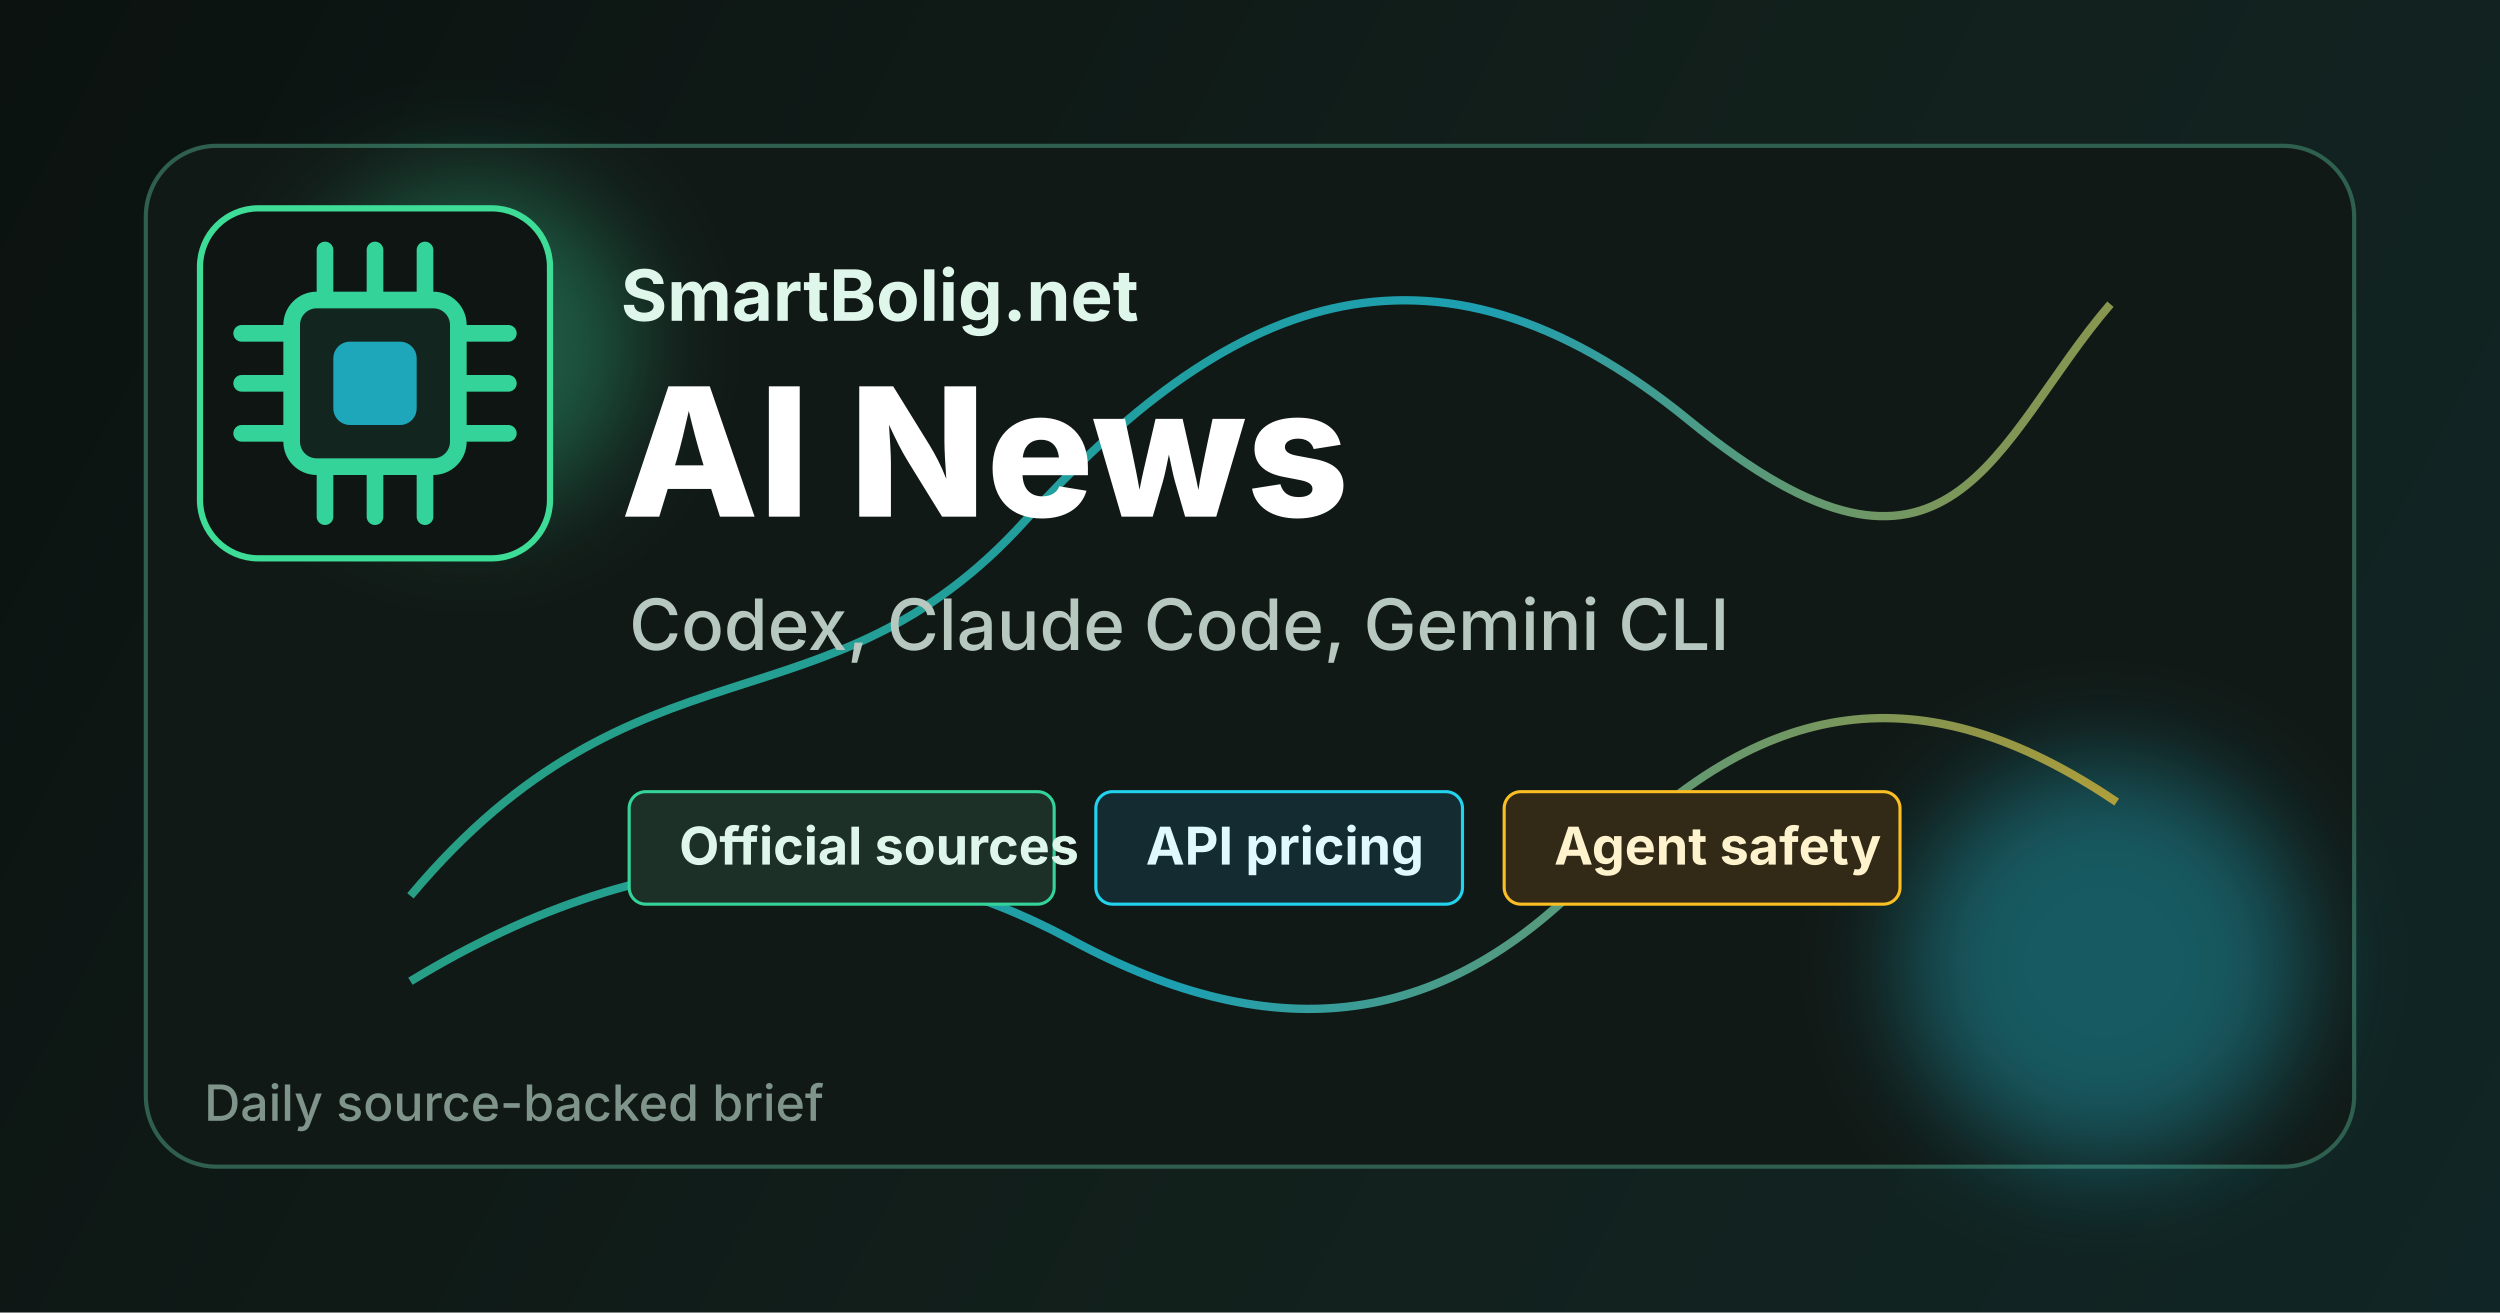
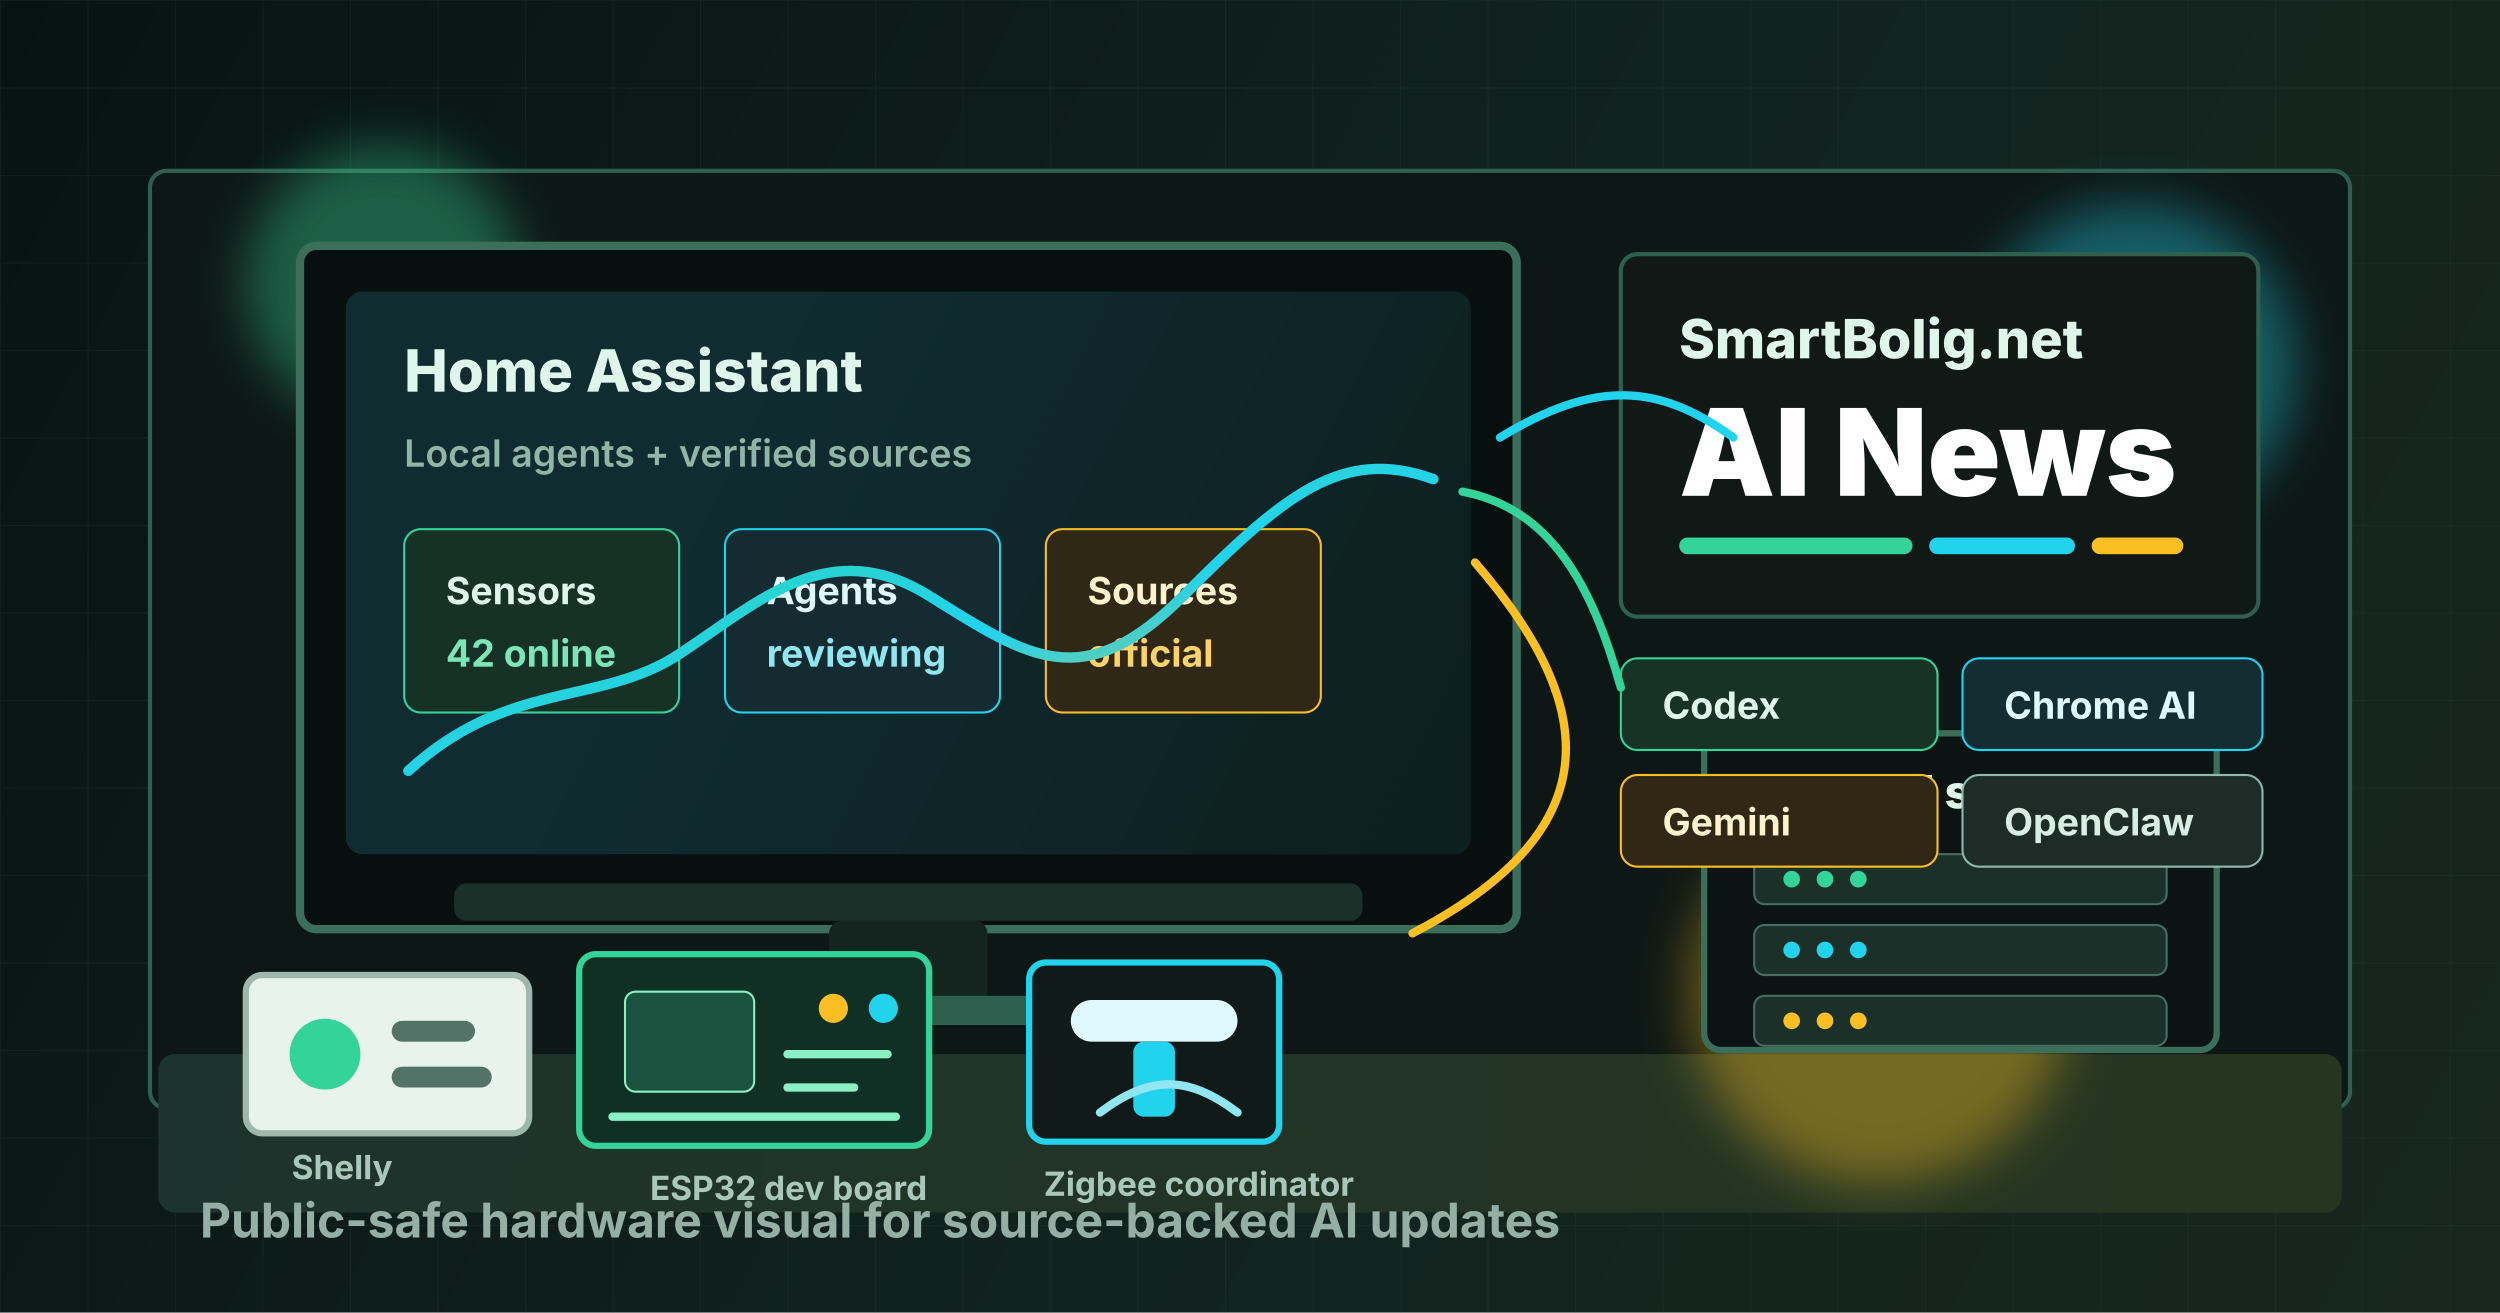
<svg xmlns="http://www.w3.org/2000/svg" viewBox="0 0 1200 630" role="img" aria-labelledby="title desc">
  <defs>
    <linearGradient id="bg" x1="0" y1="0" x2="1200" y2="630" gradientUnits="userSpaceOnUse">
-       <stop offset="0" stop-color="#0b1210" />
-       <stop offset="0.58" stop-color="#12201c" />
-       <stop offset="1" stop-color="#102525" />
+       <stop offset="0" stop-color="#071311" />
+       <stop offset="0.54" stop-color="#11231f" />
+       <stop offset="1" stop-color="#17271d" />
    </linearGradient>
-     <linearGradient id="accent" x1="196" y1="138" x2="1004" y2="492" gradientUnits="userSpaceOnUse">
+     <linearGradient id="desk" x1="80" y1="502" x2="1120" y2="610" gradientUnits="userSpaceOnUse">
+       <stop offset="0" stop-color="#1d332d" />
+       <stop offset="1" stop-color="#26351f" />
+     </linearGradient>
+     <linearGradient id="screen" x1="180" y1="126" x2="706" y2="392" gradientUnits="userSpaceOnUse">
+       <stop offset="0" stop-color="#102c31" />
+       <stop offset="1" stop-color="#0c1917" />
+     </linearGradient>
+     <linearGradient id="accent" x1="0" y1="0" x2="1" y2="1">
      <stop offset="0" stop-color="#34d399" />
-       <stop offset="0.54" stop-color="#22d3ee" />
+       <stop offset="0.55" stop-color="#22d3ee" />
      <stop offset="1" stop-color="#fbbf24" />
    </linearGradient>
-     <filter id="softGlow" x="-30%" y="-30%" width="160%" height="160%">
-       <feGaussianBlur stdDeviation="24" />
+     <filter id="glow" x="-20%" y="-20%" width="140%" height="140%">
+       <feGaussianBlur stdDeviation="12" />
    </filter>
+     <pattern id="grid" width="42" height="42" patternUnits="userSpaceOnUse">
+       <path d="M42 0H0v42" fill="none" stroke="#254338" stroke-width="1" opacity="0.35" />
+     </pattern>
  </defs>
  <rect width="1200" height="630" fill="url(#bg)" />
-   <rect x="70" y="70" width="1060" height="490" rx="34" fill="#111916" stroke="#2f5f4e" stroke-width="2" />
-   <g opacity="0.35" filter="url(#softGlow)">
-     <circle cx="226" cy="166" r="80" fill="#34d399" />
-     <circle cx="1010" cy="462" r="96" fill="#22d3ee" />
+   <rect width="1200" height="630" fill="url(#grid)" opacity="0.7" />
+   <rect x="72" y="82" width="1056" height="450" rx="8" fill="#0d1715" stroke="#2f5f4e" stroke-width="2" />
+   <rect x="76" y="506" width="1048" height="76" rx="8" fill="url(#desk)" />
+   <g opacity="0.38" filter="url(#glow)">
+     <circle cx="184" cy="136" r="66" fill="#34d399" />
+     <circle cx="1024" cy="176" r="78" fill="#22d3ee" />
+     <circle cx="902" cy="476" r="92" fill="#fbbf24" />
  </g>
-   <g fill="none" stroke="url(#accent)" stroke-width="4" opacity="0.72">
-     <path d="M197 430C306 300 397 355 492 250S685 99 811 202s146 9 202-56" />
-     <path d="M197 471c120-73 226-69 317-20 100 54 180 42 252-34 80-84 157-95 250-32" />
+   <g transform="translate(144 118)">
+     <rect x="0" y="0" width="584" height="328" rx="8" fill="#08100f" stroke="#3b6f5b" stroke-width="4" />
+     <rect x="22" y="22" width="540" height="270" rx="8" fill="url(#screen)" />
+     <rect x="74" y="306" width="436" height="18" rx="6" fill="#1b3029" />
+     <rect x="254" y="324" width="76" height="44" rx="6" fill="#14241f" />
+     <rect x="204" y="360" width="176" height="14" rx="7" fill="#2f5f4e" />
+     <text x="50" y="70" fill="#dff7ea" font-family="Inter, Arial, sans-serif" font-size="28" font-weight="800" letter-spacing="0">Home Assistant</text>
+     <text x="50" y="106" fill="#91b5a6" font-family="Inter, Arial, sans-serif" font-size="18" font-weight="600" letter-spacing="0">Local agents + verified sources</text>
+     <g font-family="Inter, Arial, sans-serif" font-size="18" font-weight="700" letter-spacing="0">
+       <rect x="50" y="136" width="132" height="88" rx="8" fill="#163226" stroke="#34d399" />
+       <text x="70" y="172" fill="#dff7ea">Sensors</text>
+       <text x="70" y="202" fill="#7ce6b8">42 online</text>
+       <rect x="204" y="136" width="132" height="88" rx="8" fill="#132b31" stroke="#22d3ee" />
+       <text x="224" y="172" fill="#dff9ff">Agents</text>
+       <text x="224" y="202" fill="#91e7f1">reviewing</text>
+       <rect x="358" y="136" width="132" height="88" rx="8" fill="#2f2815" stroke="#fbbf24" />
+       <text x="378" y="172" fill="#fff3cd">Sources</text>
+       <text x="378" y="202" fill="#ffd36a">official</text>
+     </g>
+     <path d="M52 252c48-44 92-31 130-56s72-58 120-28 74 48 122 0 76-72 120-56" fill="none" stroke="url(#accent)" stroke-width="5" stroke-linecap="round" />
  </g>
-   <g transform="translate(96 100)">
-     <rect x="0" y="0" width="168" height="168" rx="28" fill="#0e1513" stroke="#3ddc97" stroke-width="3" />
-     <g transform="translate(84 84)">
-       <rect x="-40" y="-40" width="80" height="80" rx="12" fill="#13251f" stroke="#34d399" stroke-width="8" />
-       <rect x="-20" y="-20" width="40" height="40" rx="8" fill="#22d3ee" opacity="0.75" />
-       <g stroke="#34d399" stroke-linecap="round" stroke-width="8">
-         <path d="M-64-24h22M-64 0h22M-64 24h22M42-24h22M42 0h22M42 24h22" />
-         <path d="M-24-64v22M0-64v22M24-64v22M-24 42v22M0 42v22M24 42v22" />
-       </g>
+   <g transform="translate(118 454)">
+     <rect x="0" y="14" width="136" height="76" rx="8" fill="#e8f3ee" stroke="#9eb8ae" stroke-width="3" />
+     <circle cx="38" cy="52" r="17" fill="#34d399" />
+     <rect x="70" y="36" width="40" height="10" rx="5" fill="#537368" />
+     <rect x="70" y="58" width="48" height="10" rx="5" fill="#537368" />
+     <text x="22" y="112" fill="#a9c7bb" font-family="Inter, Arial, sans-serif" font-size="16" font-weight="700">Shelly</text>
+   </g>
+   <g transform="translate(278 458)">
+     <rect x="0" y="0" width="168" height="92" rx="8" fill="#103026" stroke="#34d399" stroke-width="3" />
+     <rect x="22" y="18" width="62" height="48" rx="5" fill="#1b5240" stroke="#8bf0c4" />
+     <circle cx="122" cy="26" r="7" fill="#fbbf24" />
+     <circle cx="146" cy="26" r="7" fill="#22d3ee" />
+     <g stroke="#8bf0c4" stroke-width="4" stroke-linecap="round">
+       <path d="M16 78h136" />
+       <path d="M100 48h48" />
+       <path d="M100 64h32" />
+     </g>
+     <text x="34" y="118" fill="#a9c7bb" font-family="Inter, Arial, sans-serif" font-size="16" font-weight="700">ESP32 dev board</text>
+   </g>
+   <g transform="translate(494 462)">
+     <rect x="0" y="0" width="120" height="86" rx="8" fill="#101a18" stroke="#22d3ee" stroke-width="3" />
+     <rect x="20" y="18" width="80" height="20" rx="10" fill="#dff9ff" />
+     <rect x="50" y="38" width="20" height="36" rx="5" fill="#22d3ee" />
+     <path d="M34 72c24-18 42-18 66 0" fill="none" stroke="#91e7f1" stroke-width="4" stroke-linecap="round" />
+     <text x="7" y="112" fill="#a9c7bb" font-family="Inter, Arial, sans-serif" font-size="16" font-weight="700">Zigbee coordinator</text>
+   </g>
+   <g transform="translate(818 352)">
+     <rect x="0" y="0" width="246" height="152" rx="8" fill="#0c1413" stroke="#3b6f5b" stroke-width="3" />
+     <text x="24" y="36" fill="#dff7ea" font-family="Inter, Arial, sans-serif" font-size="22" font-weight="800">Local AI stack</text>
+     <g fill="#1b3029" stroke="#466d60">
+       <rect x="24" y="58" width="198" height="24" rx="5" />
+       <rect x="24" y="92" width="198" height="24" rx="5" />
+       <rect x="24" y="126" width="198" height="24" rx="5" />
+     </g>
+     <g fill="#34d399">
+       <circle cx="42" cy="70" r="4" />
+       <circle cx="58" cy="70" r="4" />
+       <circle cx="74" cy="70" r="4" />
+     </g>
+     <g fill="#22d3ee">
+       <circle cx="42" cy="104" r="4" />
+       <circle cx="58" cy="104" r="4" />
+       <circle cx="74" cy="104" r="4" />
+     </g>
+     <g fill="#fbbf24">
+       <circle cx="42" cy="138" r="4" />
+       <circle cx="58" cy="138" r="4" />
+       <circle cx="74" cy="138" r="4" />
    </g>
  </g>
-   <text x="298" y="154" fill="#dff7ea" font-family="Inter, ui-sans-serif, system-ui, -apple-system, BlinkMacSystemFont, Segoe UI, sans-serif" font-size="34" font-weight="700" letter-spacing="0">
-     SmartBolig.net
-   </text>
-   <text x="298" y="248" fill="#ffffff" font-family="Inter, ui-sans-serif, system-ui, -apple-system, BlinkMacSystemFont, Segoe UI, sans-serif" font-size="86" font-weight="800" letter-spacing="0">
-     AI News
-   </text>
-   <text x="302" y="312" fill="#b6c8bf" font-family="Inter, ui-sans-serif, system-ui, -apple-system, BlinkMacSystemFont, Segoe UI, sans-serif" font-size="34" font-weight="500" letter-spacing="0">
-     Codex, Claude Code, Gemini CLI
-   </text>
-   <g transform="translate(302 380)" font-family="Inter, ui-sans-serif, system-ui, -apple-system, BlinkMacSystemFont, Segoe UI, sans-serif" font-size="25" font-weight="650" letter-spacing="0">
-     <rect x="0" y="0" width="204" height="54" rx="8" fill="#1c3028" stroke="#34d399" stroke-width="1.5" />
-     <text x="24" y="35" fill="#dff7ea">Official sources</text>
-     <rect x="224" y="0" width="176" height="54" rx="8" fill="#142c31" stroke="#22d3ee" stroke-width="1.5" />
-     <text x="248" y="35" fill="#dff9ff">API pricing</text>
-     <rect x="420" y="0" width="190" height="54" rx="8" fill="#322a16" stroke="#fbbf24" stroke-width="1.5" />
-     <text x="444" y="35" fill="#fff3cd">Agent safety</text>
+   <g transform="translate(778 122)">
+     <rect x="0" y="0" width="306" height="174" rx="8" fill="#111916" stroke="#2f5f4e" stroke-width="2" />
+     <text x="28" y="50" fill="#dff7ea" font-family="Inter, Arial, sans-serif" font-size="26" font-weight="800" letter-spacing="0">SmartBolig.net</text>
+     <text x="28" y="116" fill="#ffffff" font-family="Inter, Arial, sans-serif" font-size="58" font-weight="900" letter-spacing="0">AI News</text>
+     <rect x="28" y="136" width="112" height="8" rx="4" fill="#34d399" />
+     <rect x="148" y="136" width="70" height="8" rx="4" fill="#22d3ee" />
+     <rect x="226" y="136" width="44" height="8" rx="4" fill="#fbbf24" />
  </g>
-   <text x="98" y="538" fill="#7f948b" font-family="Inter, ui-sans-serif, system-ui, -apple-system, BlinkMacSystemFont, Segoe UI, sans-serif" font-size="24" font-weight="500" letter-spacing="0">
-     Daily source-backed brief
+   <g transform="translate(778 316)" font-family="Inter, Arial, sans-serif" font-weight="750" letter-spacing="0">
+     <rect x="0" y="0" width="152" height="44" rx="8" fill="#173328" stroke="#34d399" />
+     <text x="20" y="29" fill="#dff7ea" font-size="18">Codex</text>
+     <rect x="164" y="0" width="144" height="44" rx="8" fill="#132d32" stroke="#22d3ee" />
+     <text x="184" y="29" fill="#dff9ff" font-size="18">Chrome AI</text>
+     <rect x="0" y="56" width="152" height="44" rx="8" fill="#302815" stroke="#fbbf24" />
+     <text x="20" y="85" fill="#fff3cd" font-size="18">Gemini</text>
+     <rect x="164" y="56" width="144" height="44" rx="8" fill="#1d2c27" stroke="#8fb9aa" />
+     <text x="184" y="85" fill="#d8eee5" font-size="18">OpenClaw</text>
+   </g>
+   <g fill="none" stroke-linecap="round" stroke-linejoin="round">
+     <path d="M702 236c42 8 62 44 76 94" stroke="#34d399" stroke-width="4" />
+     <path d="M720 210c46-28 76-26 112 0" stroke="#22d3ee" stroke-width="4" />
+     <path d="M708 270c66 76 58 132-30 178" stroke="#fbbf24" stroke-width="4" />
+   </g>
+   <text x="96" y="594" fill="#95afa5" font-family="Inter, Arial, sans-serif" font-size="23" font-weight="650" letter-spacing="0">
+     Public-safe hardware visual for source-backed AI updates
  </text>
</svg>
